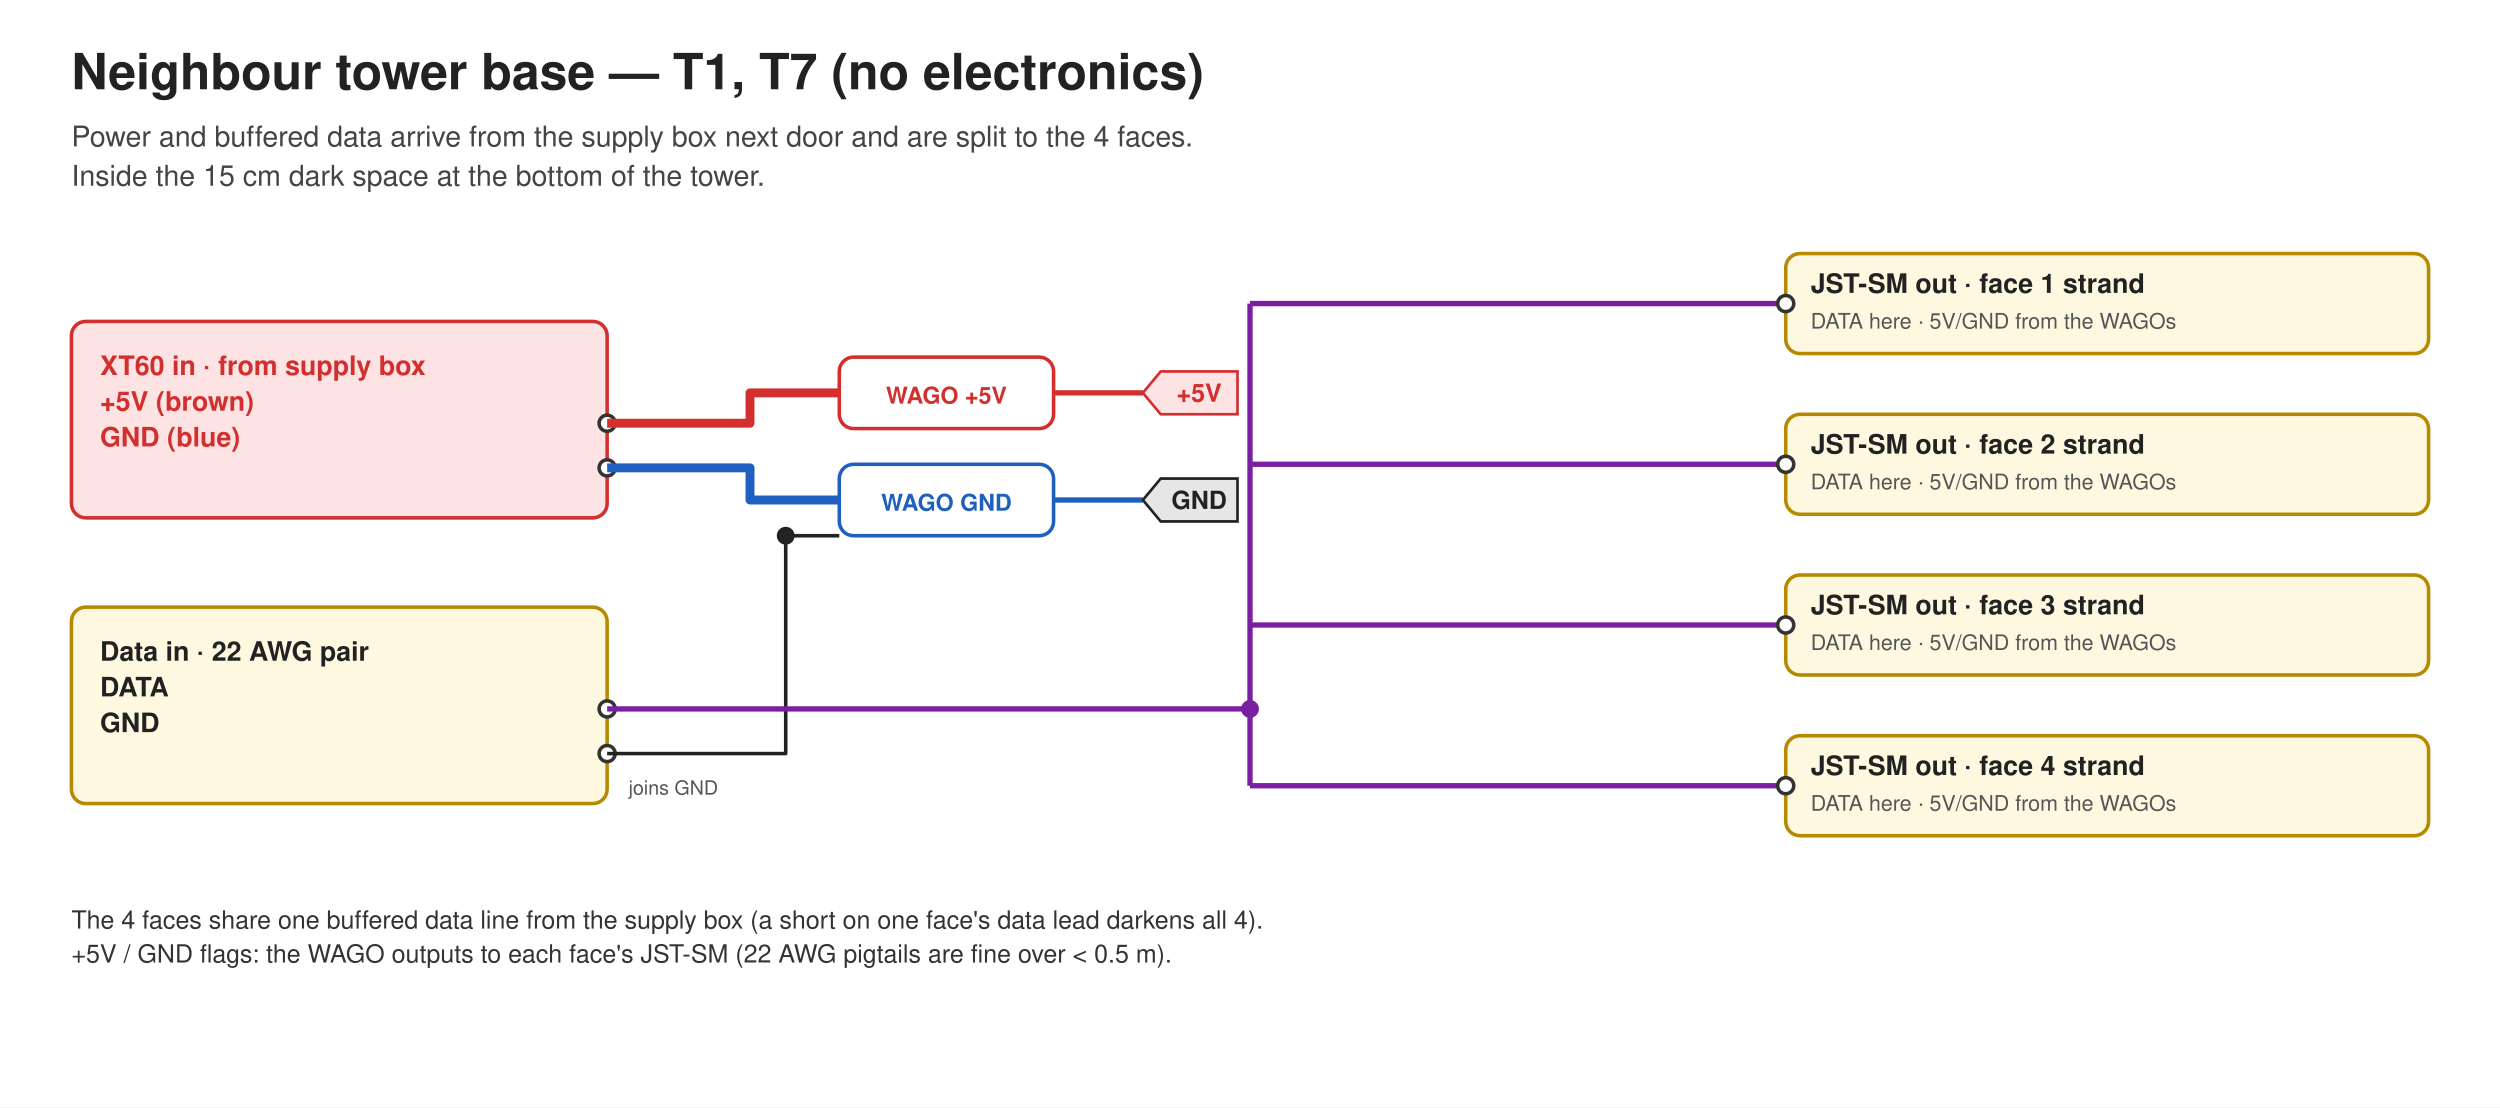
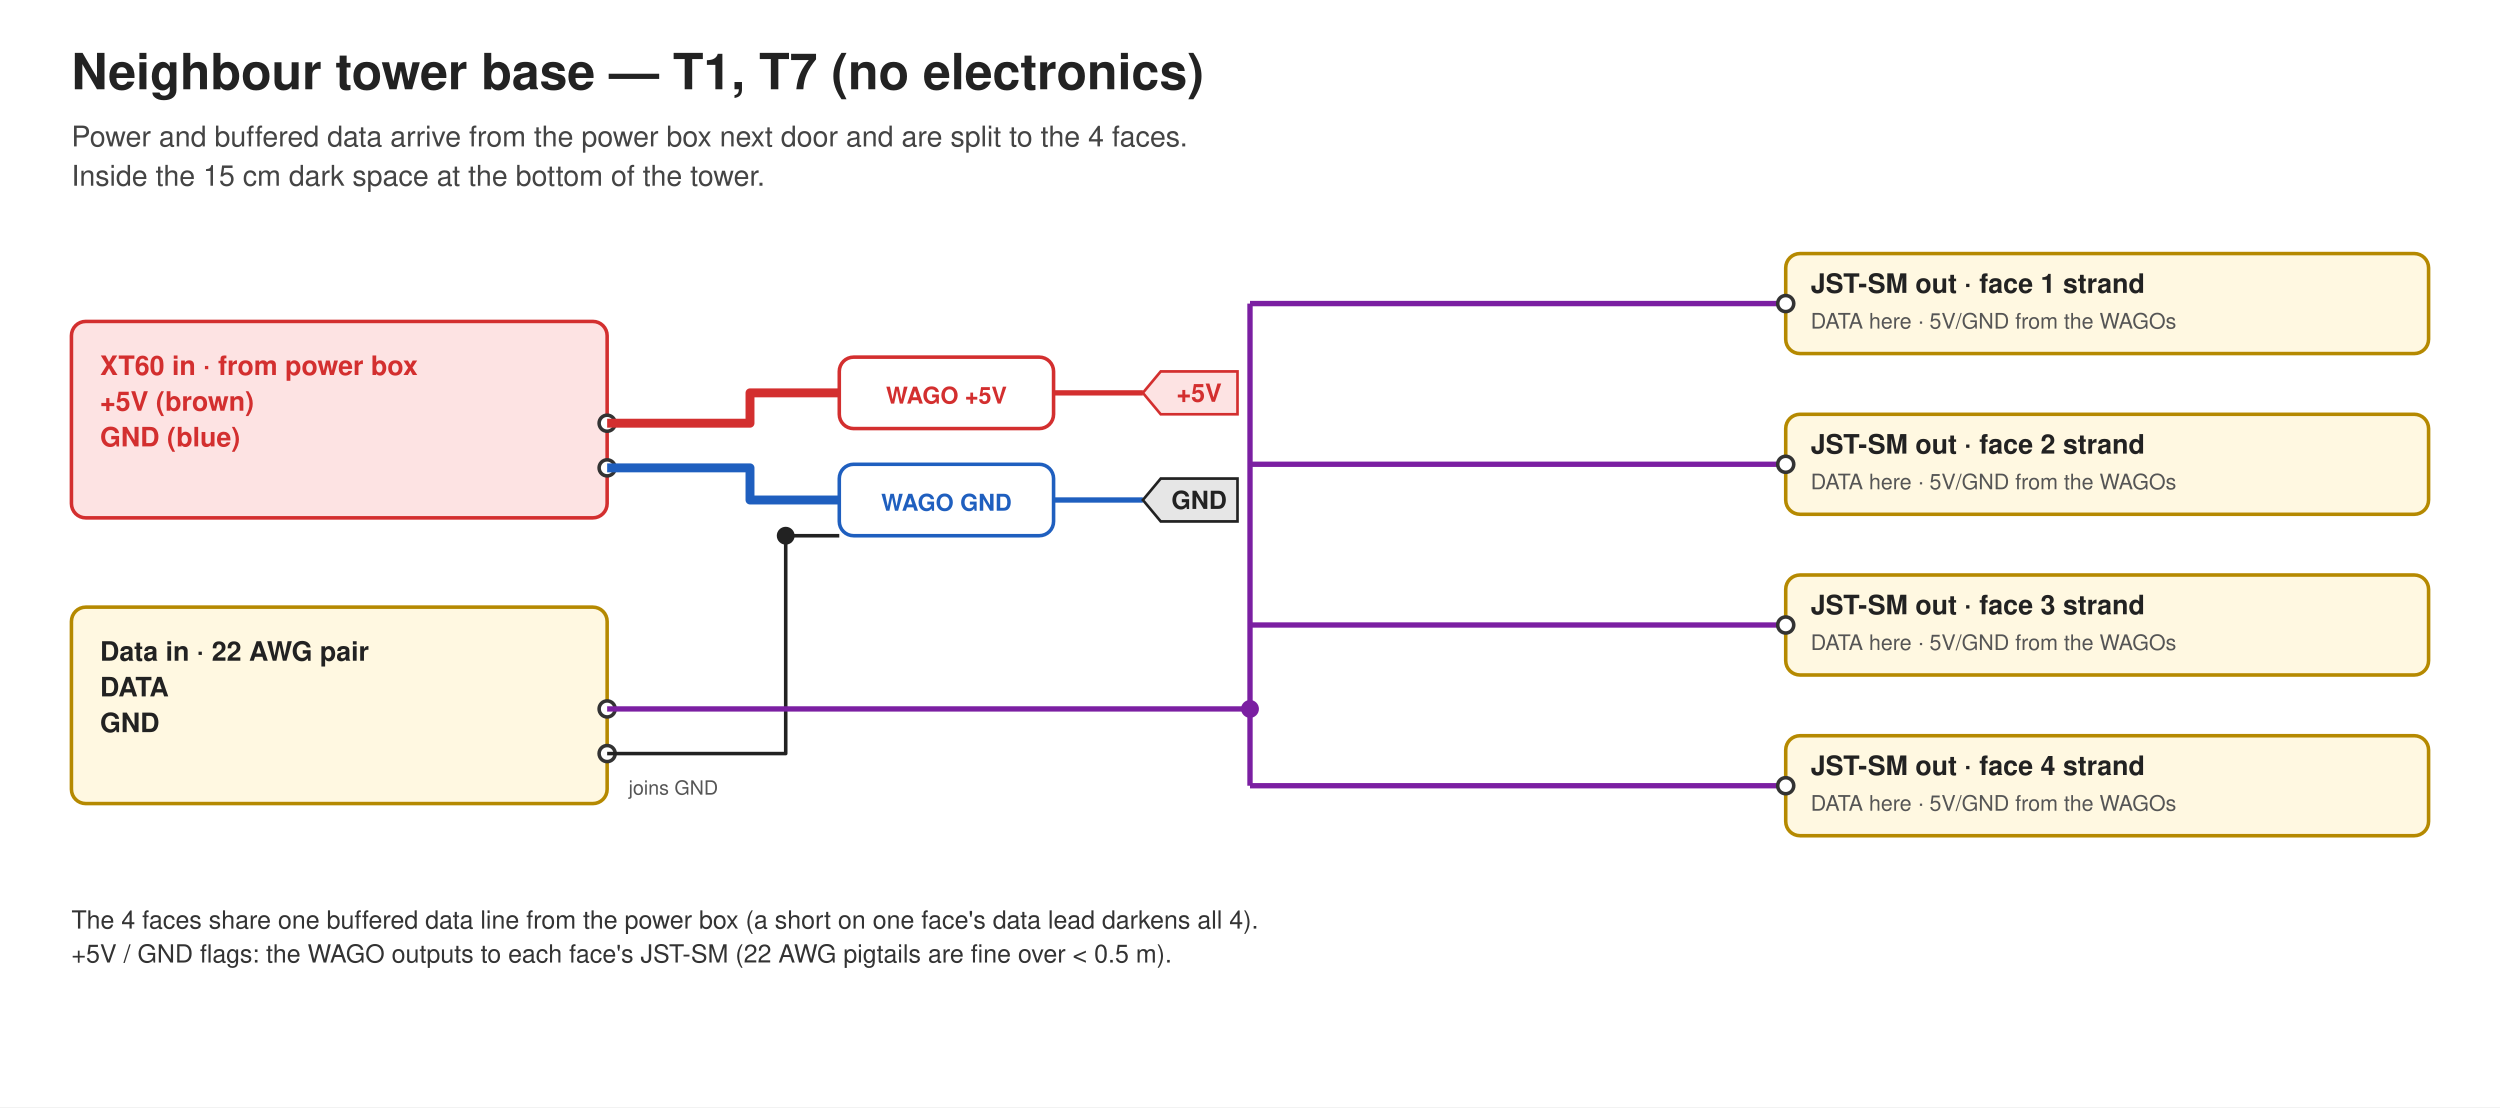
<svg xmlns="http://www.w3.org/2000/svg" width="1400" height="620" viewBox="0 0 1400 620">
  <rect x="0" y="0" width="1400" height="620" rx="0" fill="#ffffff" stroke="none" stroke-width="2" />
  <text x="40" y="50" font-family="Helvetica, Arial, sans-serif" font-size="28" text-anchor="start" font-weight="bold" fill="#222">Neighbour tower base — T1, T7 (no electronics)</text>
-   <text x="40" y="82" font-family="Helvetica, Arial, sans-serif" font-size="16" text-anchor="start" font-weight="normal" fill="#444">Power and buffered data arrive from the supply box next door and are split to the 4 faces.</text>
+   <text x="40" y="82" font-family="Helvetica, Arial, sans-serif" font-size="16" text-anchor="start" font-weight="normal" fill="#444">Power and buffered data arrive from the power box next door and are split to the 4 faces.</text>
  <text x="40" y="104" font-family="Helvetica, Arial, sans-serif" font-size="16" text-anchor="start" font-weight="normal" fill="#444">Inside the 15 cm dark space at the bottom of the tower.</text>
  <rect x="40" y="180" width="300" height="110" rx="8" fill="#fde3e3" stroke="#d32f2f" stroke-width="2" />
-   <text x="56" y="210" font-family="Helvetica, Arial, sans-serif" font-size="15" text-anchor="start" font-weight="bold" fill="#d32f2f">XT60 in · from supply box</text>
+   <text x="56" y="210" font-family="Helvetica, Arial, sans-serif" font-size="15" text-anchor="start" font-weight="bold" fill="#d32f2f">XT60 in · from power box</text>
  <text x="56" y="230" font-family="Helvetica, Arial, sans-serif" font-size="15" text-anchor="start" font-weight="bold" fill="#d32f2f">+5V (brown)</text>
  <text x="56" y="250" font-family="Helvetica, Arial, sans-serif" font-size="15" text-anchor="start" font-weight="bold" fill="#d32f2f">GND (blue)</text>
  <circle cx="340" cy="237" r="4.5" fill="#fff" stroke="#333" stroke-width="2" />
  <circle cx="340" cy="262" r="4.5" fill="#fff" stroke="#333" stroke-width="2" />
  <rect x="40" y="340" width="300" height="110" rx="8" fill="#fff8e1" stroke="#b58900" stroke-width="2" />
  <text x="56" y="370" font-family="Helvetica, Arial, sans-serif" font-size="15" text-anchor="start" font-weight="bold" fill="#222">Data in · 22 AWG pair</text>
  <text x="56" y="390" font-family="Helvetica, Arial, sans-serif" font-size="15" text-anchor="start" font-weight="bold" fill="#222">DATA</text>
  <text x="56" y="410" font-family="Helvetica, Arial, sans-serif" font-size="15" text-anchor="start" font-weight="bold" fill="#222">GND</text>
  <circle cx="340" cy="397" r="4.5" fill="#fff" stroke="#333" stroke-width="2" />
  <circle cx="340" cy="422" r="4.5" fill="#fff" stroke="#333" stroke-width="2" />
  <rect x="470" y="200" width="120" height="40" rx="8" fill="#fff" stroke="#d32f2f" stroke-width="2" />
  <text x="530" y="226" font-family="Helvetica, Arial, sans-serif" font-size="13" text-anchor="middle" font-weight="bold" fill="#d32f2f">WAGO +5V</text>
  <rect x="470" y="260" width="120" height="40" rx="8" fill="#fff" stroke="#1f5fbf" stroke-width="2" />
  <text x="530" y="286" font-family="Helvetica, Arial, sans-serif" font-size="13" text-anchor="middle" font-weight="bold" fill="#1f5fbf">WAGO GND</text>
  <polyline points="340,237 420,237 420,220 470,220" fill="none" stroke="#d32f2f" stroke-width="5" stroke-linejoin="round" />
  <polyline points="340,262 420,262 420,280 470,280" fill="none" stroke="#1f5fbf" stroke-width="5" stroke-linejoin="round" />
  <polyline points="340,422 440,422 440,300" fill="none" stroke="#222222" stroke-width="2" stroke-linejoin="round" />
  <circle cx="440" cy="300" r="5" fill="#222222" />
  <polyline points="440,300 470,300" fill="none" stroke="#222222" stroke-width="2" stroke-linejoin="round" />
  <text x="352" y="445" font-family="Helvetica, Arial, sans-serif" font-size="11" text-anchor="start" font-weight="normal" fill="#555">joins GND</text>
  <polyline points="340,397 700,397" fill="none" stroke="#7b1fa2" stroke-width="3" stroke-linejoin="round" />
  <polyline points="700,170 700,440" fill="none" stroke="#7b1fa2" stroke-width="3" stroke-linejoin="round" />
  <circle cx="700" cy="397" r="5" fill="#7b1fa2" />
  <polyline points="700,170 1000,170" fill="none" stroke="#7b1fa2" stroke-width="3" stroke-linejoin="round" />
  <rect x="1000" y="142" width="360" height="56" rx="8" fill="#fff8e1" stroke="#b58900" stroke-width="2" />
  <circle cx="1000" cy="170" r="4.5" fill="#fff" stroke="#333" stroke-width="2" />
  <text x="1014" y="164" font-family="Helvetica, Arial, sans-serif" font-size="15" text-anchor="start" font-weight="bold" fill="#222">JST-SM out · face 1 strand</text>
  <text x="1014" y="184" font-family="Helvetica, Arial, sans-serif" font-size="12" text-anchor="start" font-weight="normal" fill="#555">DATA here · 5V/GND from the WAGOs</text>
  <polyline points="700,260 1000,260" fill="none" stroke="#7b1fa2" stroke-width="3" stroke-linejoin="round" />
  <rect x="1000" y="232" width="360" height="56" rx="8" fill="#fff8e1" stroke="#b58900" stroke-width="2" />
  <circle cx="1000" cy="260" r="4.5" fill="#fff" stroke="#333" stroke-width="2" />
  <text x="1014" y="254" font-family="Helvetica, Arial, sans-serif" font-size="15" text-anchor="start" font-weight="bold" fill="#222">JST-SM out · face 2 strand</text>
  <text x="1014" y="274" font-family="Helvetica, Arial, sans-serif" font-size="12" text-anchor="start" font-weight="normal" fill="#555">DATA here · 5V/GND from the WAGOs</text>
  <polyline points="700,350 1000,350" fill="none" stroke="#7b1fa2" stroke-width="3" stroke-linejoin="round" />
  <rect x="1000" y="322" width="360" height="56" rx="8" fill="#fff8e1" stroke="#b58900" stroke-width="2" />
  <circle cx="1000" cy="350" r="4.5" fill="#fff" stroke="#333" stroke-width="2" />
  <text x="1014" y="344" font-family="Helvetica, Arial, sans-serif" font-size="15" text-anchor="start" font-weight="bold" fill="#222">JST-SM out · face 3 strand</text>
  <text x="1014" y="364" font-family="Helvetica, Arial, sans-serif" font-size="12" text-anchor="start" font-weight="normal" fill="#555">DATA here · 5V/GND from the WAGOs</text>
  <polyline points="700,440 1000,440" fill="none" stroke="#7b1fa2" stroke-width="3" stroke-linejoin="round" />
  <rect x="1000" y="412" width="360" height="56" rx="8" fill="#fff8e1" stroke="#b58900" stroke-width="2" />
  <circle cx="1000" cy="440" r="4.5" fill="#fff" stroke="#333" stroke-width="2" />
  <text x="1014" y="434" font-family="Helvetica, Arial, sans-serif" font-size="15" text-anchor="start" font-weight="bold" fill="#222">JST-SM out · face 4 strand</text>
  <text x="1014" y="454" font-family="Helvetica, Arial, sans-serif" font-size="12" text-anchor="start" font-weight="normal" fill="#555">DATA here · 5V/GND from the WAGOs</text>
  <polyline points="590,220 640,220" fill="none" stroke="#d32f2f" stroke-width="3" stroke-linejoin="round" />
  <polygon points="640,220 650,208 693,208 693,232 650,232" fill="#fde3e3" stroke="#d32f2f" stroke-width="1.5" />
  <text x="671.5" y="225" font-family="Helvetica, Arial, sans-serif" font-size="14" text-anchor="middle" font-weight="bold" fill="#d32f2f">+5V</text>
  <polyline points="590,280 640,280" fill="none" stroke="#1f5fbf" stroke-width="3" stroke-linejoin="round" />
  <polygon points="640,280 650,268 693,268 693,292 650,292" fill="#e6e6e6" stroke="#222222" stroke-width="1.5" />
  <text x="671.5" y="285" font-family="Helvetica, Arial, sans-serif" font-size="14" text-anchor="middle" font-weight="bold" fill="#222222">GND</text>
-   <text x="40" y="520" font-family="Helvetica, Arial, sans-serif" font-size="14" text-anchor="start" font-weight="normal" fill="#333">The 4 faces share one buffered data line from the supply box (a short on one face's data lead darkens all 4).</text>
+   <text x="40" y="520" font-family="Helvetica, Arial, sans-serif" font-size="14" text-anchor="start" font-weight="normal" fill="#333">The 4 faces share one buffered data line from the power box (a short on one face's data lead darkens all 4).</text>
  <text x="40" y="539" font-family="Helvetica, Arial, sans-serif" font-size="14" text-anchor="start" font-weight="normal" fill="#333">+5V / GND flags: the WAGO outputs to each face's JST-SM (22 AWG pigtails are fine over &lt; 0.5 m).</text>
</svg>
